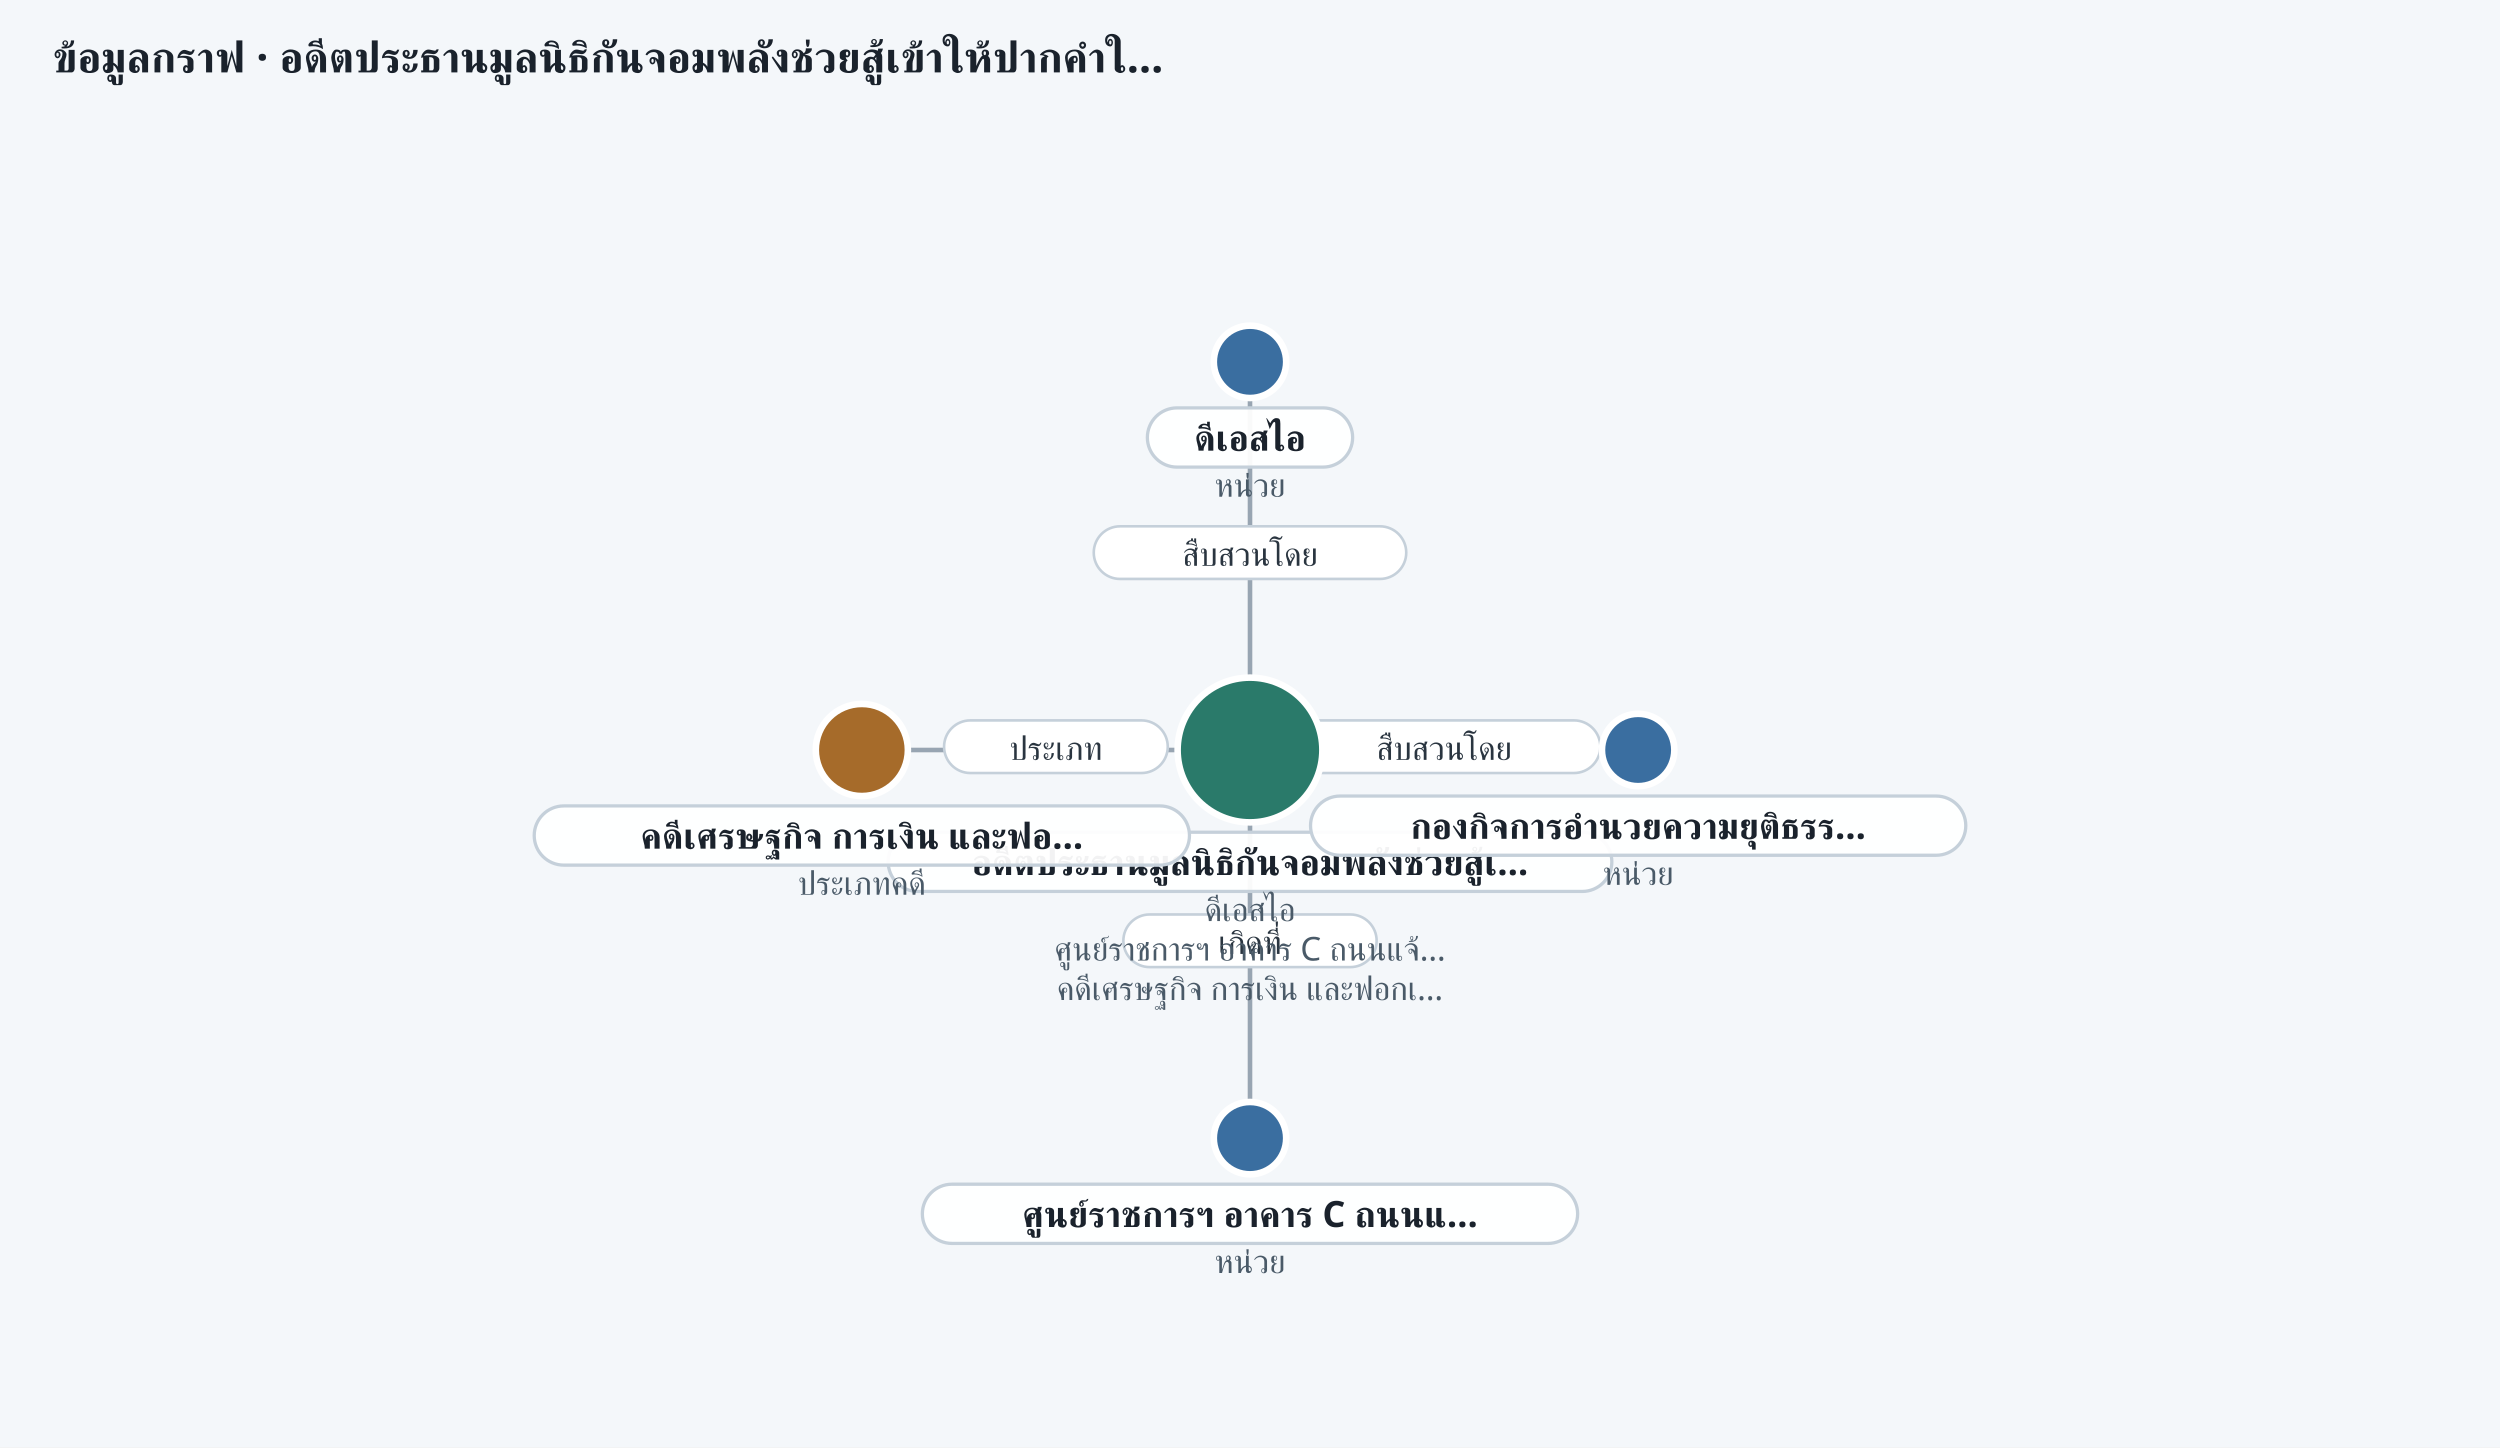
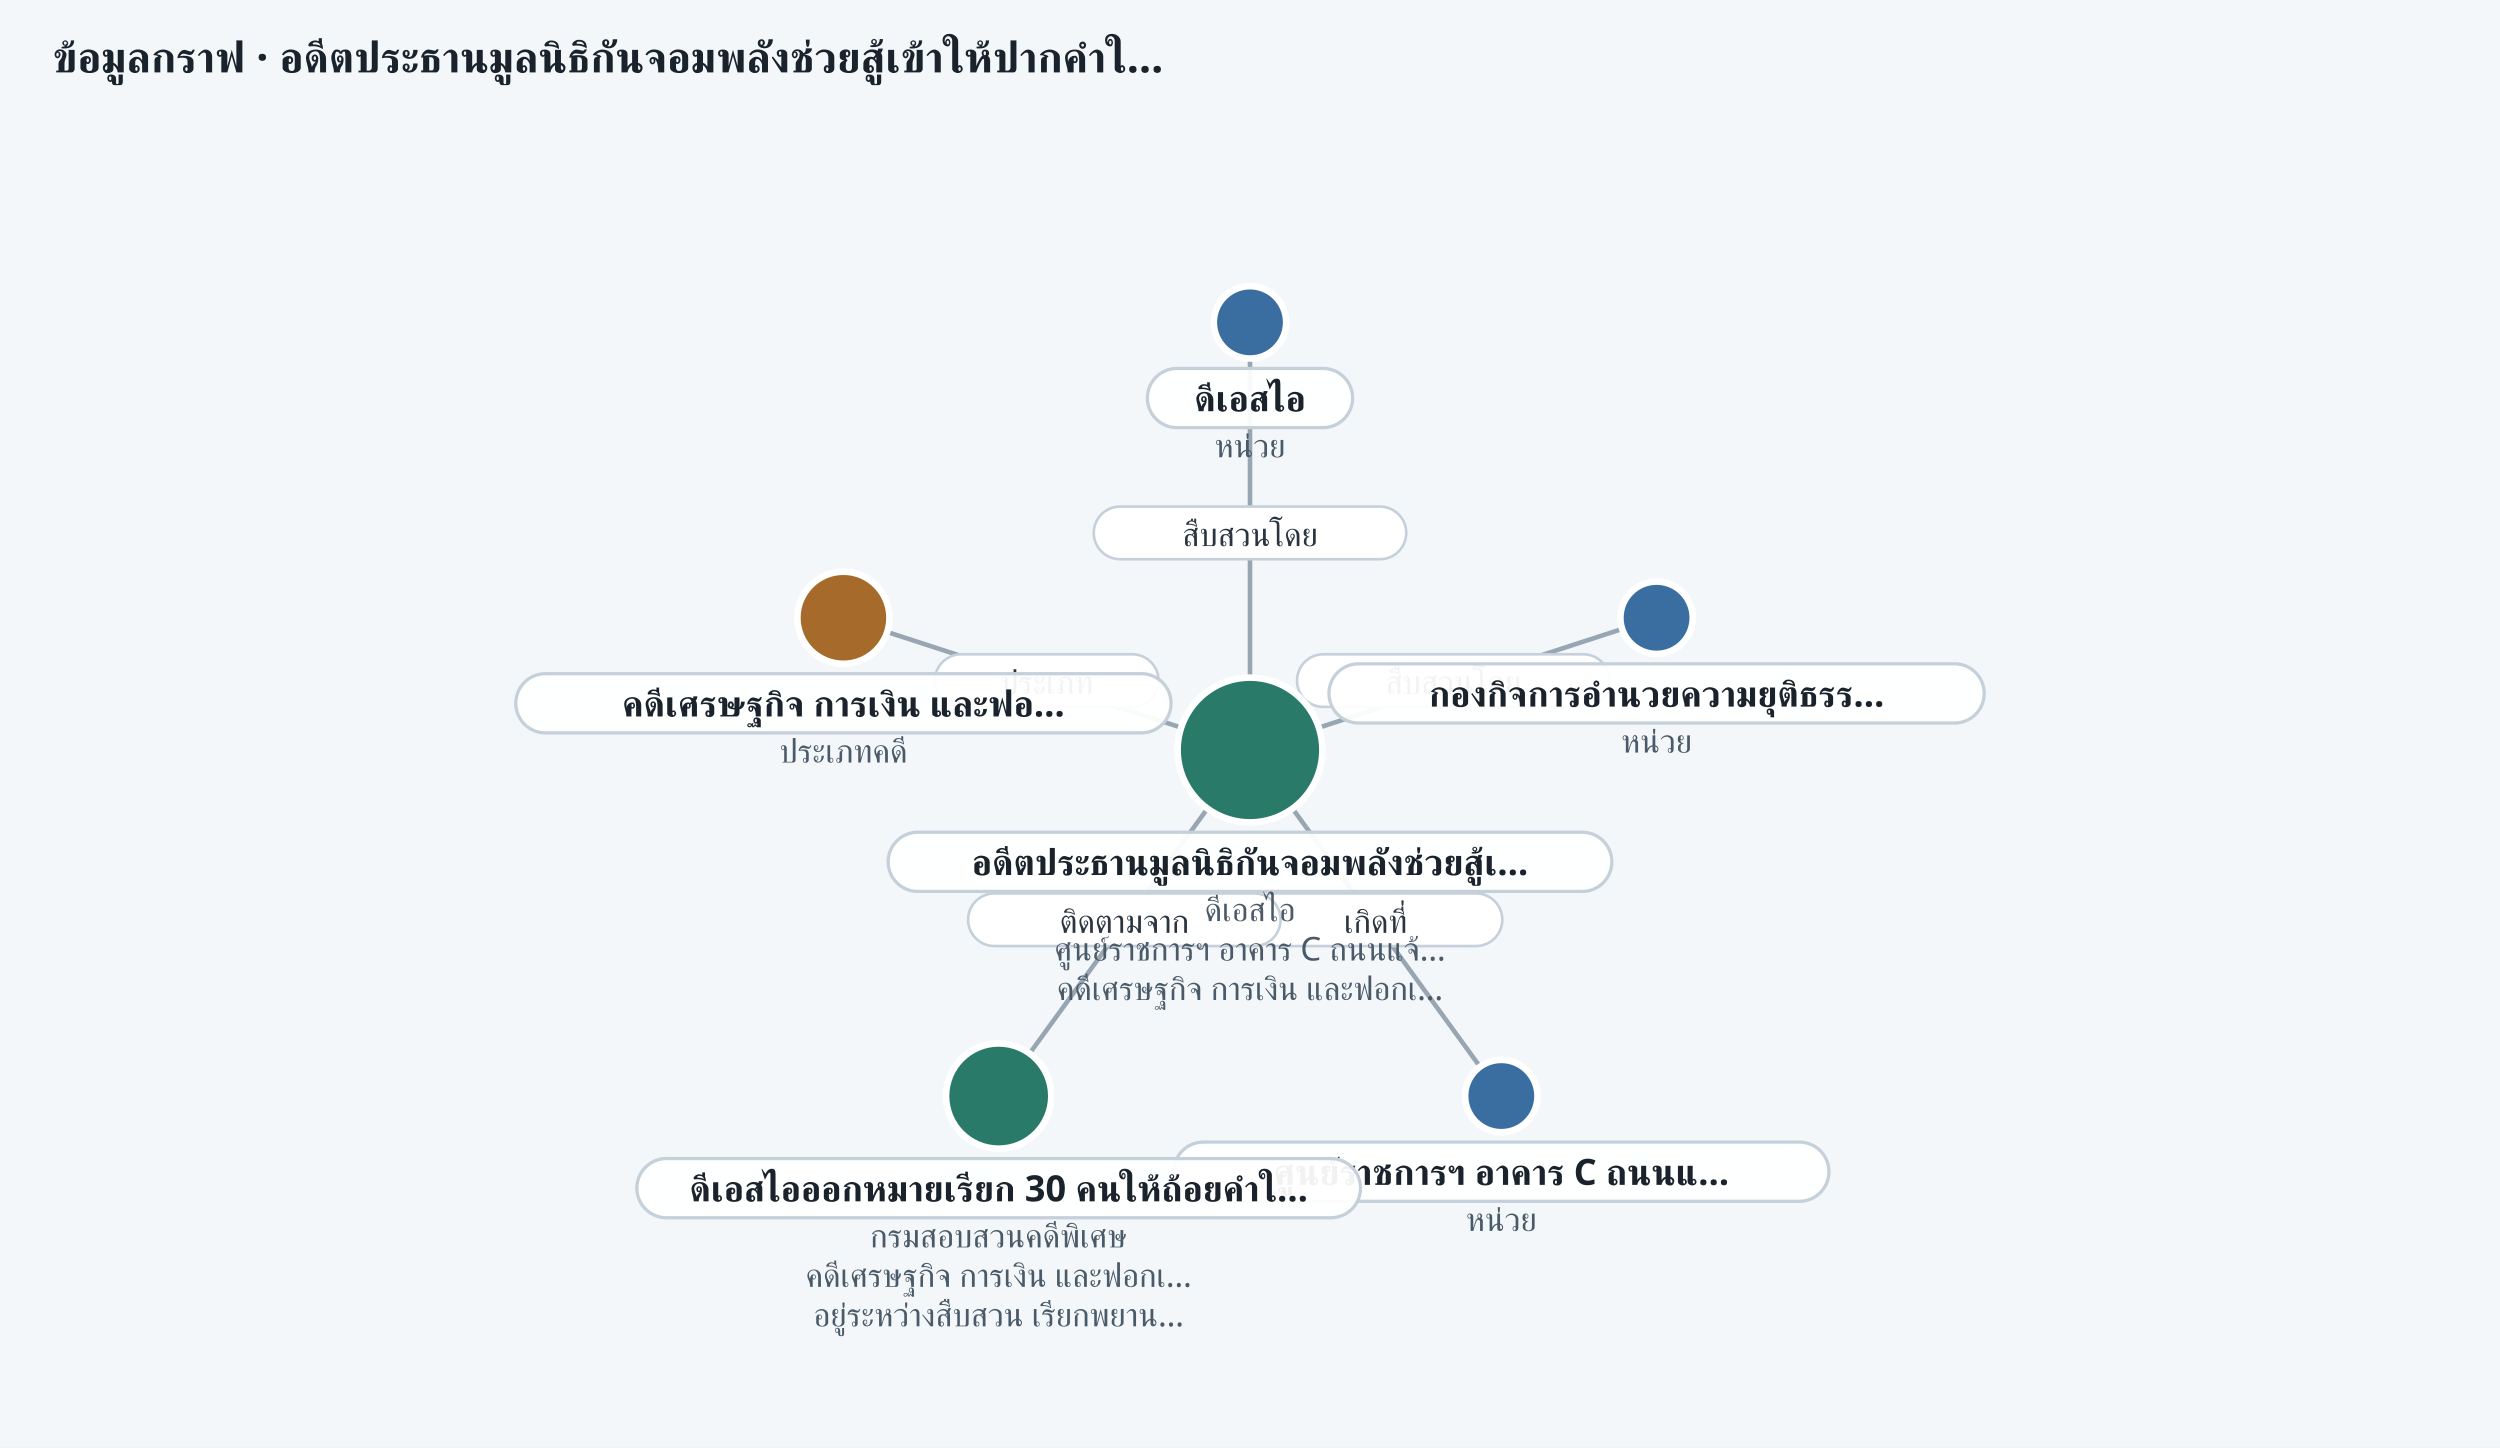
<svg xmlns="http://www.w3.org/2000/svg" width="760" height="440" viewBox="0 0 760 440" role="img" aria-label="ego graph 20261114-econ-04">
  <rect width="100%" height="100%" fill="#f4f7fa" />
  <text x="16" y="22" font-size="13" font-weight="700" fill="#1a222c" font-family="Sarabun, Anuphan, sans-serif">ข้อมูลกราฟ · อดีตประธานมูลนิธิกันจอมพลังช่วยสู้เข้าให้ปากคำใ…</text>
-   <line x1="380.0" y1="228.0" x2="380.0" y2="110.0" stroke="#7a8a9a" stroke-width="1.4" opacity="0.75" />
-   <rect x="332.5" y="160.0" width="95.0" height="16" rx="8" fill="#fff" stroke="#c5d0da" stroke-width="0.8" />
-   <text x="380.0" y="172.0" text-anchor="middle" font-size="10" fill="#2a3540" font-family="Sarabun, Anuphan, sans-serif">สืบสวนโดย</text>
-   <line x1="380.0" y1="228.0" x2="498.0" y2="228.0" stroke="#7a8a9a" stroke-width="1.4" opacity="0.75" />
-   <rect x="391.5" y="219.0" width="95.0" height="16" rx="8" fill="#fff" stroke="#c5d0da" stroke-width="0.8" />
-   <text x="439.0" y="231.0" text-anchor="middle" font-size="10" fill="#2a3540" font-family="Sarabun, Anuphan, sans-serif">สืบสวนโดย</text>
-   <line x1="380.0" y1="228.0" x2="380.0" y2="346.0" stroke="#7a8a9a" stroke-width="1.4" opacity="0.75" />
-   <rect x="341.5" y="278.0" width="77.0" height="16" rx="8" fill="#fff" stroke="#c5d0da" stroke-width="0.8" />
-   <text x="380.0" y="290.0" text-anchor="middle" font-size="10" fill="#2a3540" font-family="Sarabun, Anuphan, sans-serif">เกิดที่</text>
-   <line x1="380.0" y1="228.0" x2="262.0" y2="228.0" stroke="#7a8a9a" stroke-width="1.4" opacity="0.75" />
-   <rect x="287.0" y="219.0" width="68.0" height="16" rx="8" fill="#fff" stroke="#c5d0da" stroke-width="0.8" />
-   <text x="321.0" y="231.0" text-anchor="middle" font-size="10" fill="#2a3540" font-family="Sarabun, Anuphan, sans-serif">ประเภท</text>
+   <line x1="380.0" y1="228.0" x2="380.0" y2="98.0" stroke="#7a8a9a" stroke-width="1.4" opacity="0.75" />
+   <rect x="332.5" y="154.0" width="95.0" height="16" rx="8" fill="#fff" stroke="#c5d0da" stroke-width="0.8" />
+   <text x="380.0" y="166.0" text-anchor="middle" font-size="10" fill="#2a3540" font-family="Sarabun, Anuphan, sans-serif">สืบสวนโดย</text>
+   <line x1="380.0" y1="228.0" x2="503.6" y2="187.8" stroke="#7a8a9a" stroke-width="1.4" opacity="0.75" />
+   <rect x="394.3" y="198.9" width="95.0" height="16" rx="8" fill="#fff" stroke="#c5d0da" stroke-width="0.8" />
+   <text x="441.8" y="210.9" text-anchor="middle" font-size="10" fill="#2a3540" font-family="Sarabun, Anuphan, sans-serif">สืบสวนโดย</text>
+   <line x1="380.0" y1="228.0" x2="456.4" y2="333.2" stroke="#7a8a9a" stroke-width="1.4" opacity="0.75" />
+   <rect x="379.7" y="271.6" width="77.0" height="16" rx="8" fill="#fff" stroke="#c5d0da" stroke-width="0.8" />
+   <text x="418.2" y="283.6" text-anchor="middle" font-size="10" fill="#2a3540" font-family="Sarabun, Anuphan, sans-serif">เกิดที่</text>
+   <line x1="303.6" y1="333.2" x2="380.0" y2="228.0" stroke="#7a8a9a" stroke-width="1.4" opacity="0.75" />
+   <rect x="294.3" y="271.6" width="95.0" height="16" rx="8" fill="#fff" stroke="#c5d0da" stroke-width="0.8" />
+   <text x="341.8" y="283.6" text-anchor="middle" font-size="10" fill="#2a3540" font-family="Sarabun, Anuphan, sans-serif">ติดตามจาก</text>
+   <line x1="380.0" y1="228.0" x2="256.4" y2="187.8" stroke="#7a8a9a" stroke-width="1.4" opacity="0.75" />
+   <rect x="284.2" y="198.9" width="68.0" height="16" rx="8" fill="#fff" stroke="#c5d0da" stroke-width="0.8" />
+   <text x="318.2" y="210.9" text-anchor="middle" font-size="10" fill="#2a3540" font-family="Sarabun, Anuphan, sans-serif">ประเภท</text>
  <circle cx="380.0" cy="228.0" r="22" fill="#2a7a6a" stroke="#fff" stroke-width="2" />
  <rect x="270.0" y="253.0" width="220.0" height="18" rx="9" fill="rgba(255,255,255,0.94)" stroke="#c5d0da" />
  <text x="380.0" y="266.0" text-anchor="middle" font-size="11" font-weight="600" fill="#1a222c" font-family="Sarabun, Anuphan, sans-serif">อดีตประธานมูลนิธิกันจอมพลังช่วยสู้เ…</text>
  <text x="380.0" y="280.0" text-anchor="middle" font-size="10" fill="#4a5a68" font-family="Sarabun, Anuphan, sans-serif">ดีเอสไอ</text>
  <text x="380.0" y="292.0" text-anchor="middle" font-size="10" fill="#4a5a68" font-family="Sarabun, Anuphan, sans-serif">ศูนย์ราชการฯ อาคาร C ถนนแจ้…</text>
  <text x="380.0" y="304.0" text-anchor="middle" font-size="10" fill="#4a5a68" font-family="Sarabun, Anuphan, sans-serif">คดีเศรษฐกิจ การเงิน และฟอกเ…</text>
-   <circle cx="380.0" cy="110.0" r="11" fill="#3a6ea0" stroke="#fff" stroke-width="2" />
-   <rect x="348.8" y="124.0" width="62.4" height="18" rx="9" fill="rgba(255,255,255,0.94)" stroke="#c5d0da" />
-   <text x="380.0" y="137.0" text-anchor="middle" font-size="11" font-weight="600" fill="#1a222c" font-family="Sarabun, Anuphan, sans-serif">ดีเอสไอ</text>
-   <text x="380.0" y="151.0" text-anchor="middle" font-size="10" fill="#4a5a68" font-family="Sarabun, Anuphan, sans-serif">หน่วย</text>
-   <circle cx="498.0" cy="228.0" r="11" fill="#3a6ea0" stroke="#fff" stroke-width="2" />
-   <rect x="398.4" y="242.0" width="199.2" height="18" rx="9" fill="rgba(255,255,255,0.94)" stroke="#c5d0da" />
-   <text x="498.0" y="255.0" text-anchor="middle" font-size="11" font-weight="600" fill="#1a222c" font-family="Sarabun, Anuphan, sans-serif">กองกิจการอำนวยความยุติธรร…</text>
-   <text x="498.0" y="269.0" text-anchor="middle" font-size="10" fill="#4a5a68" font-family="Sarabun, Anuphan, sans-serif">หน่วย</text>
-   <circle cx="380.0" cy="346.0" r="11" fill="#3a6ea0" stroke="#fff" stroke-width="2" />
-   <rect x="280.4" y="360.0" width="199.2" height="18" rx="9" fill="rgba(255,255,255,0.94)" stroke="#c5d0da" />
-   <text x="380.0" y="373.0" text-anchor="middle" font-size="11" font-weight="600" fill="#1a222c" font-family="Sarabun, Anuphan, sans-serif">ศูนย์ราชการฯ อาคาร C ถนนแ…</text>
-   <text x="380.0" y="387.0" text-anchor="middle" font-size="10" fill="#4a5a68" font-family="Sarabun, Anuphan, sans-serif">หน่วย</text>
-   <circle cx="262.0" cy="228.0" r="14" fill="#a66b2a" stroke="#fff" stroke-width="2" />
-   <rect x="162.4" y="245.0" width="199.2" height="18" rx="9" fill="rgba(255,255,255,0.94)" stroke="#c5d0da" />
-   <text x="262.0" y="258.0" text-anchor="middle" font-size="11" font-weight="600" fill="#1a222c" font-family="Sarabun, Anuphan, sans-serif">คดีเศรษฐกิจ การเงิน และฟอ…</text>
-   <text x="262.0" y="272.0" text-anchor="middle" font-size="10" fill="#4a5a68" font-family="Sarabun, Anuphan, sans-serif">ประเภทคดี</text>
+   <circle cx="380.0" cy="98.0" r="11" fill="#3a6ea0" stroke="#fff" stroke-width="2" />
+   <rect x="348.8" y="112.0" width="62.4" height="18" rx="9" fill="rgba(255,255,255,0.94)" stroke="#c5d0da" />
+   <text x="380.0" y="125.0" text-anchor="middle" font-size="11" font-weight="600" fill="#1a222c" font-family="Sarabun, Anuphan, sans-serif">ดีเอสไอ</text>
+   <text x="380.0" y="139.0" text-anchor="middle" font-size="10" fill="#4a5a68" font-family="Sarabun, Anuphan, sans-serif">หน่วย</text>
+   <circle cx="503.6" cy="187.8" r="11" fill="#3a6ea0" stroke="#fff" stroke-width="2" />
+   <rect x="404.0" y="201.8" width="199.2" height="18" rx="9" fill="rgba(255,255,255,0.94)" stroke="#c5d0da" />
+   <text x="503.6" y="214.8" text-anchor="middle" font-size="11" font-weight="600" fill="#1a222c" font-family="Sarabun, Anuphan, sans-serif">กองกิจการอำนวยความยุติธรร…</text>
+   <text x="503.6" y="228.8" text-anchor="middle" font-size="10" fill="#4a5a68" font-family="Sarabun, Anuphan, sans-serif">หน่วย</text>
+   <circle cx="456.4" cy="333.2" r="11" fill="#3a6ea0" stroke="#fff" stroke-width="2" />
+   <rect x="356.8" y="347.2" width="199.2" height="18" rx="9" fill="rgba(255,255,255,0.94)" stroke="#c5d0da" />
+   <text x="456.4" y="360.2" text-anchor="middle" font-size="11" font-weight="600" fill="#1a222c" font-family="Sarabun, Anuphan, sans-serif">ศูนย์ราชการฯ อาคาร C ถนนแ…</text>
+   <text x="456.4" y="374.2" text-anchor="middle" font-size="10" fill="#4a5a68" font-family="Sarabun, Anuphan, sans-serif">หน่วย</text>
+   <circle cx="303.6" cy="333.2" r="16" fill="#2a7a6a" stroke="#fff" stroke-width="2" />
+   <rect x="193.6" y="352.2" width="220.0" height="18" rx="9" fill="rgba(255,255,255,0.94)" stroke="#c5d0da" />
+   <text x="303.6" y="365.2" text-anchor="middle" font-size="11" font-weight="600" fill="#1a222c" font-family="Sarabun, Anuphan, sans-serif">ดีเอสไอออกหมายเรียก 30 คนให้ถ้อยคำใ…</text>
+   <text x="303.6" y="379.2" text-anchor="middle" font-size="10" fill="#4a5a68" font-family="Sarabun, Anuphan, sans-serif">กรมสอบสวนคดีพิเศษ</text>
+   <text x="303.6" y="391.2" text-anchor="middle" font-size="10" fill="#4a5a68" font-family="Sarabun, Anuphan, sans-serif">คดีเศรษฐกิจ การเงิน และฟอกเ…</text>
+   <text x="303.6" y="403.2" text-anchor="middle" font-size="10" fill="#4a5a68" font-family="Sarabun, Anuphan, sans-serif">อยู่ระหว่างสืบสวน เรียกพยาน…</text>
+   <circle cx="256.4" cy="187.8" r="14" fill="#a66b2a" stroke="#fff" stroke-width="2" />
+   <rect x="156.8" y="204.8" width="199.2" height="18" rx="9" fill="rgba(255,255,255,0.94)" stroke="#c5d0da" />
+   <text x="256.4" y="217.8" text-anchor="middle" font-size="11" font-weight="600" fill="#1a222c" font-family="Sarabun, Anuphan, sans-serif">คดีเศรษฐกิจ การเงิน และฟอ…</text>
+   <text x="256.4" y="231.8" text-anchor="middle" font-size="10" fill="#4a5a68" font-family="Sarabun, Anuphan, sans-serif">ประเภทคดี</text>
</svg>
